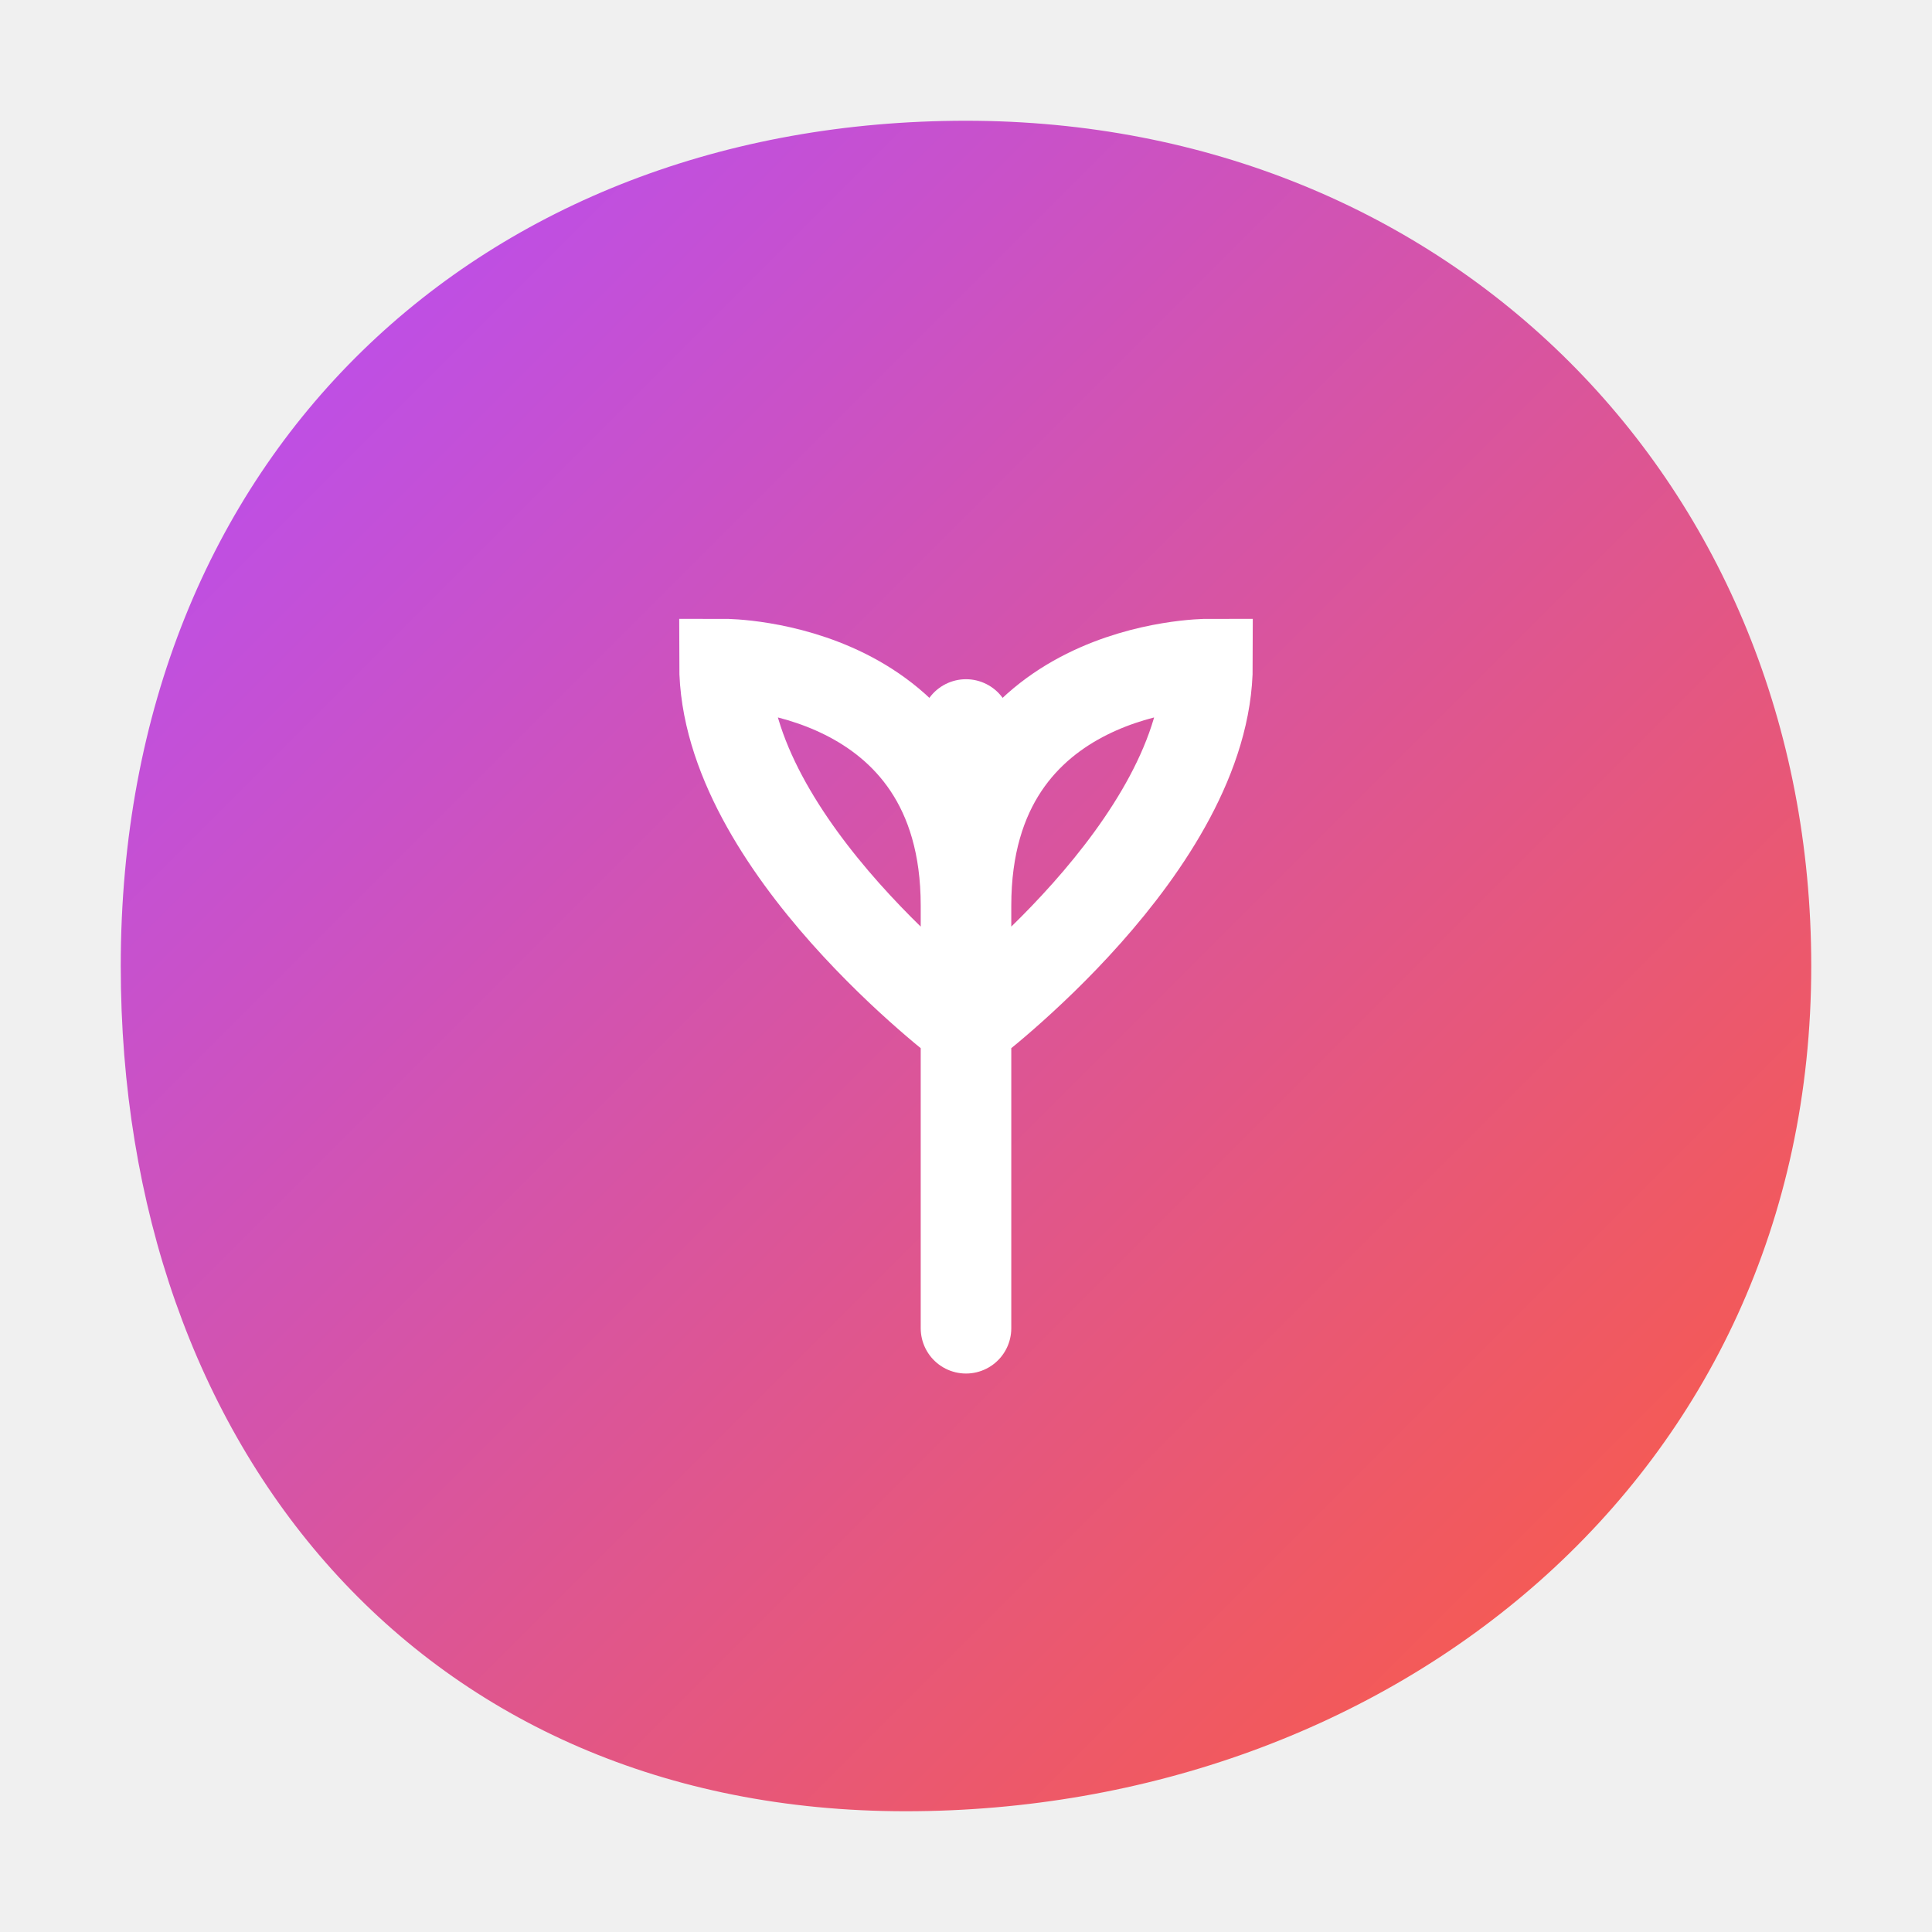
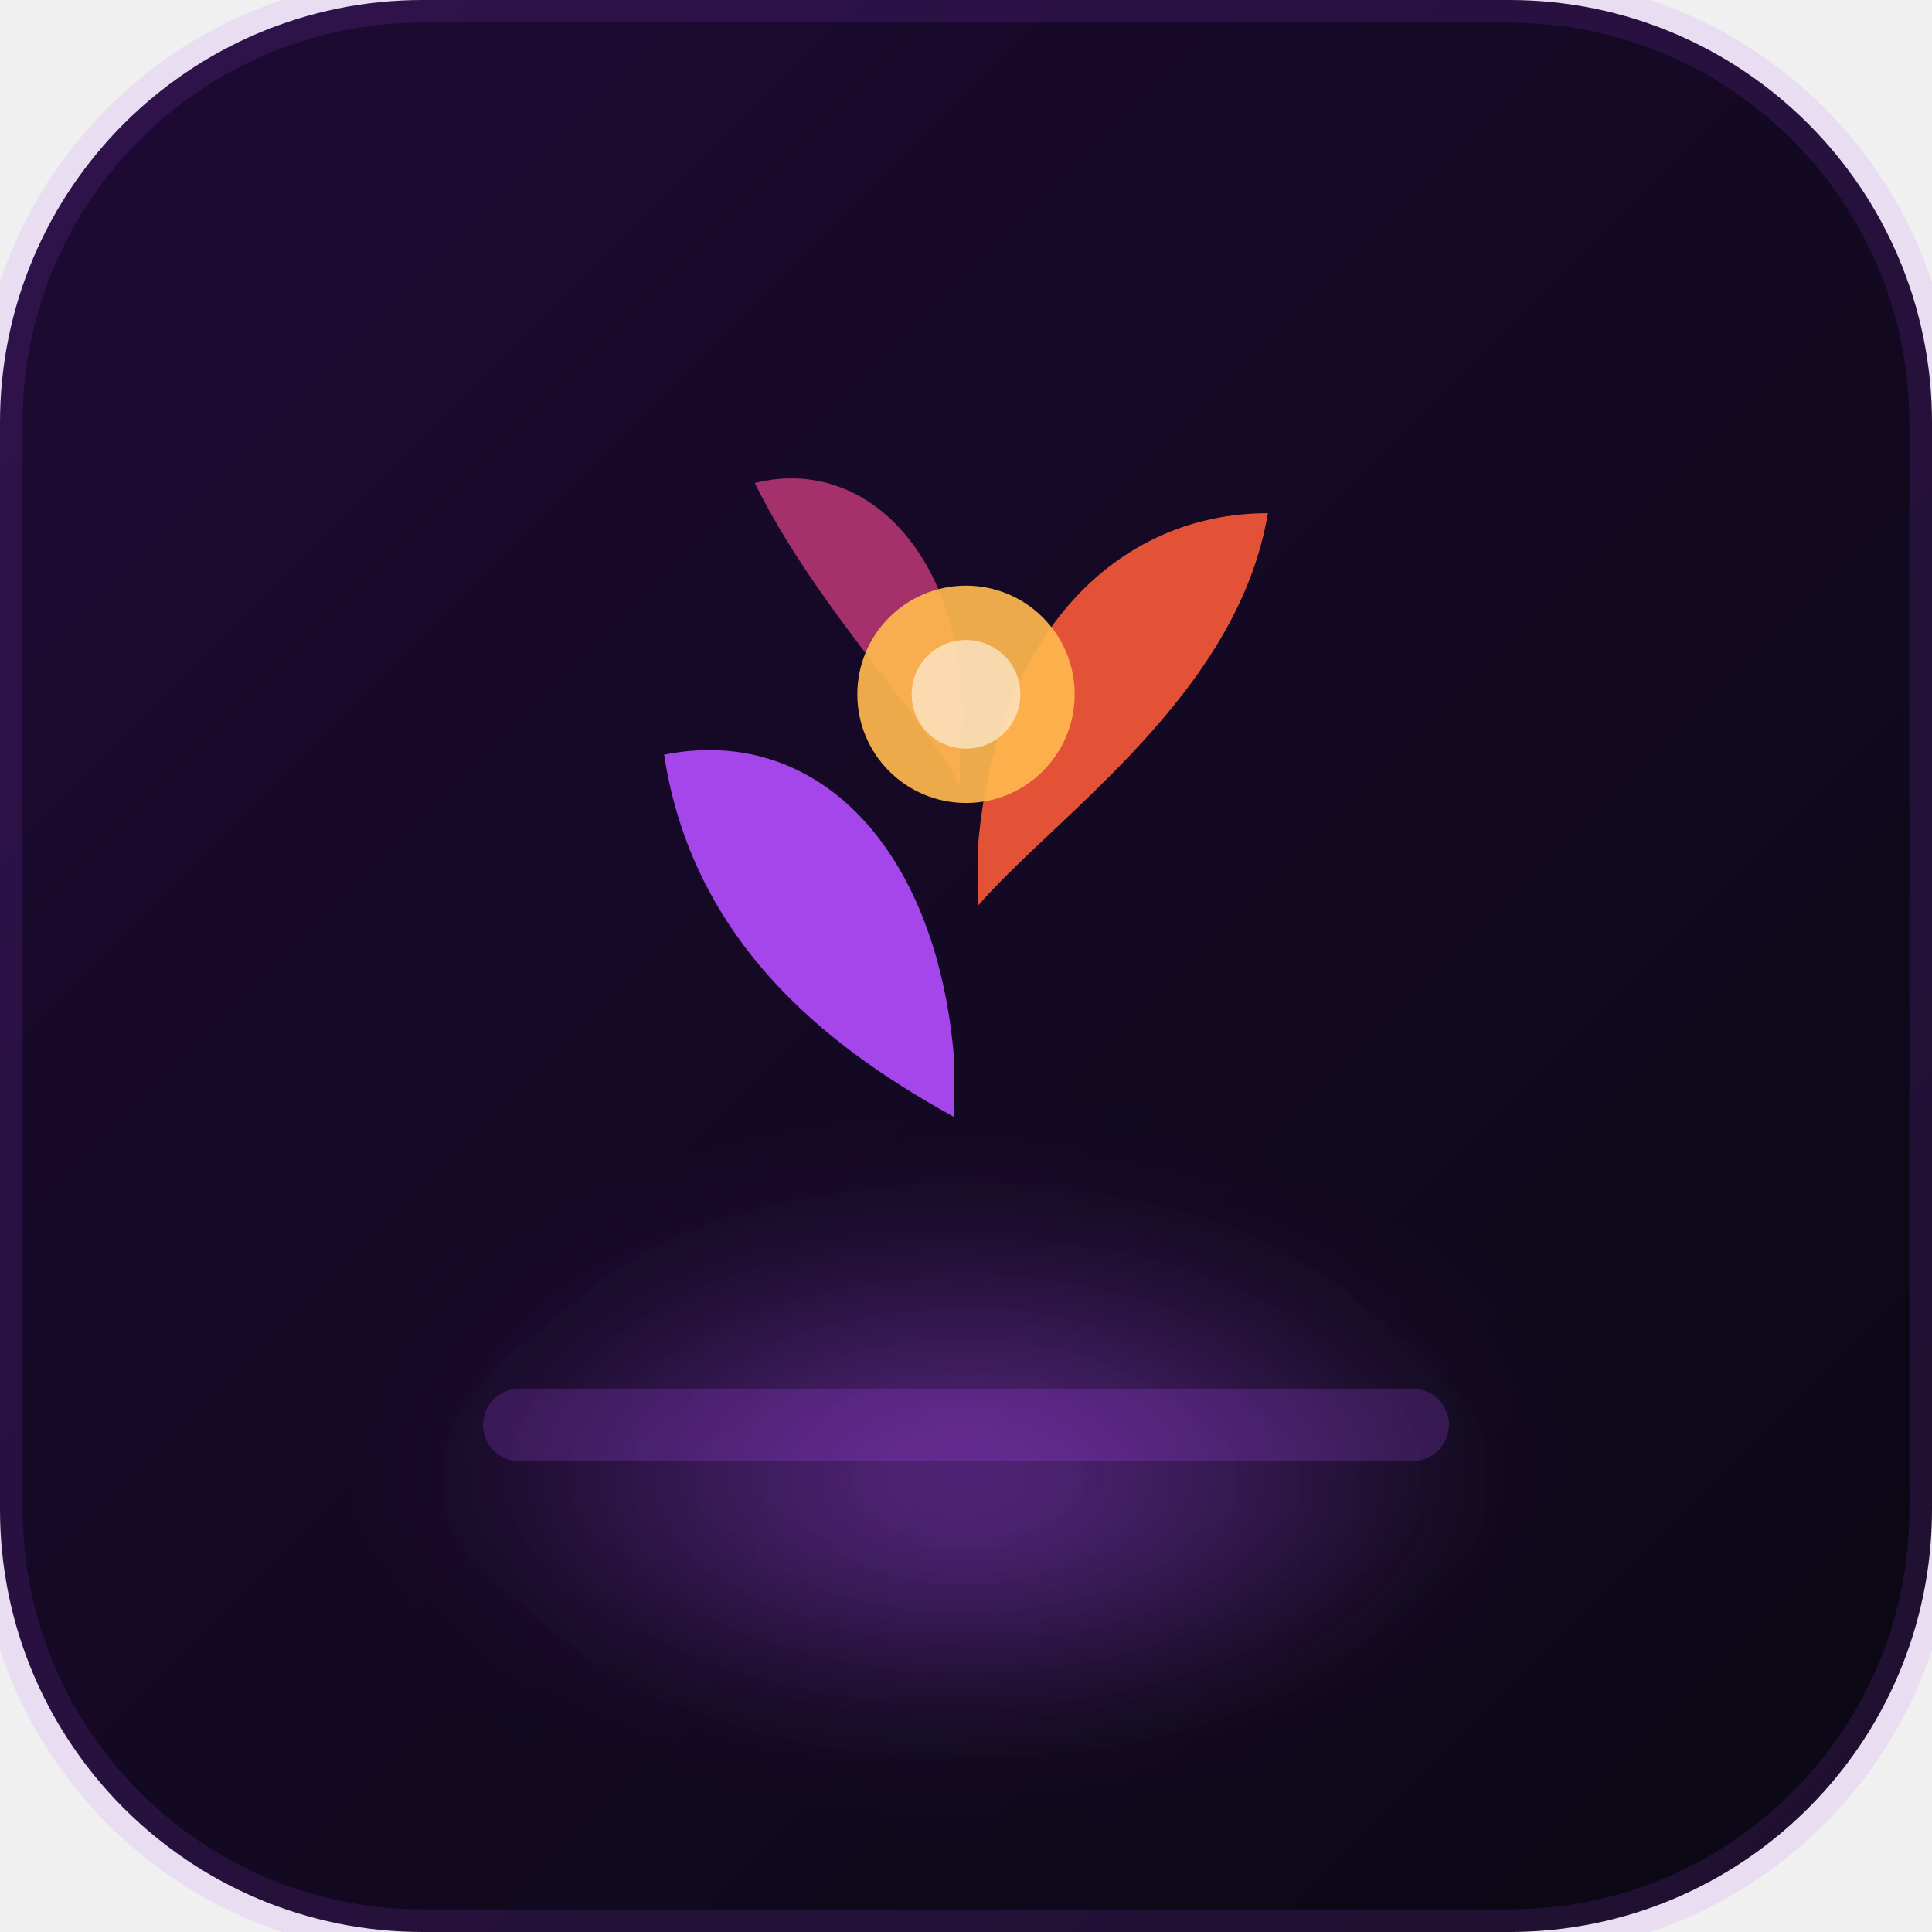
<svg xmlns="http://www.w3.org/2000/svg" viewBox="0 0 32 32">
  <defs>
-     <linearGradient id="g" x1="0%" y1="0%" x2="100%" y2="100%">
+     <linearGradient id="bg" x1="0%" y1="0%" x2="100%" y2="100%">
+       <stop offset="0%" stop-color="#1e0a35" />
+       <stop offset="100%" stop-color="#0a0812" />
+     </linearGradient>
+     <linearGradient id="plant" x1="0%" y1="100%" x2="100%" y2="0%">
      <stop offset="0%" stop-color="#b44dff" />
+       <stop offset="50%" stop-color="#e0428a" />
      <stop offset="100%" stop-color="#ff5c3a" />
    </linearGradient>
+     <radialGradient id="glow" cx="50%" cy="65%" r="45%">
+       <stop offset="0%" stop-color="#b44dff" stop-opacity="0.5" />
+       <stop offset="100%" stop-color="#b44dff" stop-opacity="0" />
+     </radialGradient>
+     <filter id="soft-blur" x="-30%" y="-30%" width="160%" height="160%">
+       <feGaussianBlur stdDeviation="1.2" />
+     </filter>
  </defs>
-   <path d="M16 2C24 2 30 8 30 16C30 24.5 23 30 15 30C7 30 2 24 2 16C2 7.5 8 2 16 2Z" fill="url(#g)" />
-   <path d="M16 22V12M16 17C16 17 12 14 12 11C12 11 16 11 16 15M16 17C16 17 20 14 20 11C20 11 16 11 16 15" stroke="white" stroke-width="1.5" stroke-linecap="round" fill="none" />
+   <rect width="32" height="32" rx="7" fill="url(#bg)" />
+   <rect width="32" height="32" rx="7" fill="none" stroke="#b44dff" stroke-opacity="0.12" stroke-width="0.75" />
+   <ellipse cx="16" cy="23" rx="10" ry="5" fill="url(#glow)" filter="url(#soft-blur)" />
+   <rect x="8" y="23" width="16" height="1.2" rx="0.6" fill="#b44dff" fill-opacity="0.2" />
+   <line x1="16" y1="23" x2="16" y2="12.5" stroke="url(#plant)" stroke-width="1.5" stroke-linecap="round" />
+   <path d="M15.8 18.5 C14 17.5 11.5 15.8 11 12.5 C13.5 12 15.5 14 15.8 17.5" fill="#b44dff" fill-opacity="0.9" />
+   <path d="M16.2 15 C17.5 13.5 20.5 11.5 21 8.5 C18.5 8.5 16.5 10.5 16.2 14" fill="#ff5c3a" fill-opacity="0.88" />
+   <path d="M15.9 13 C15 11.5 13.5 10 12.5 8 C14.5 7.5 16.2 9.5 15.9 12.5" fill="#e0428a" fill-opacity="0.7" />
+   <circle cx="16" cy="11.5" r="1.8" fill="#ffb84d" fill-opacity="0.92" />
+   <circle cx="16" cy="11.5" r="0.9" fill="white" fill-opacity="0.55" />
</svg>
